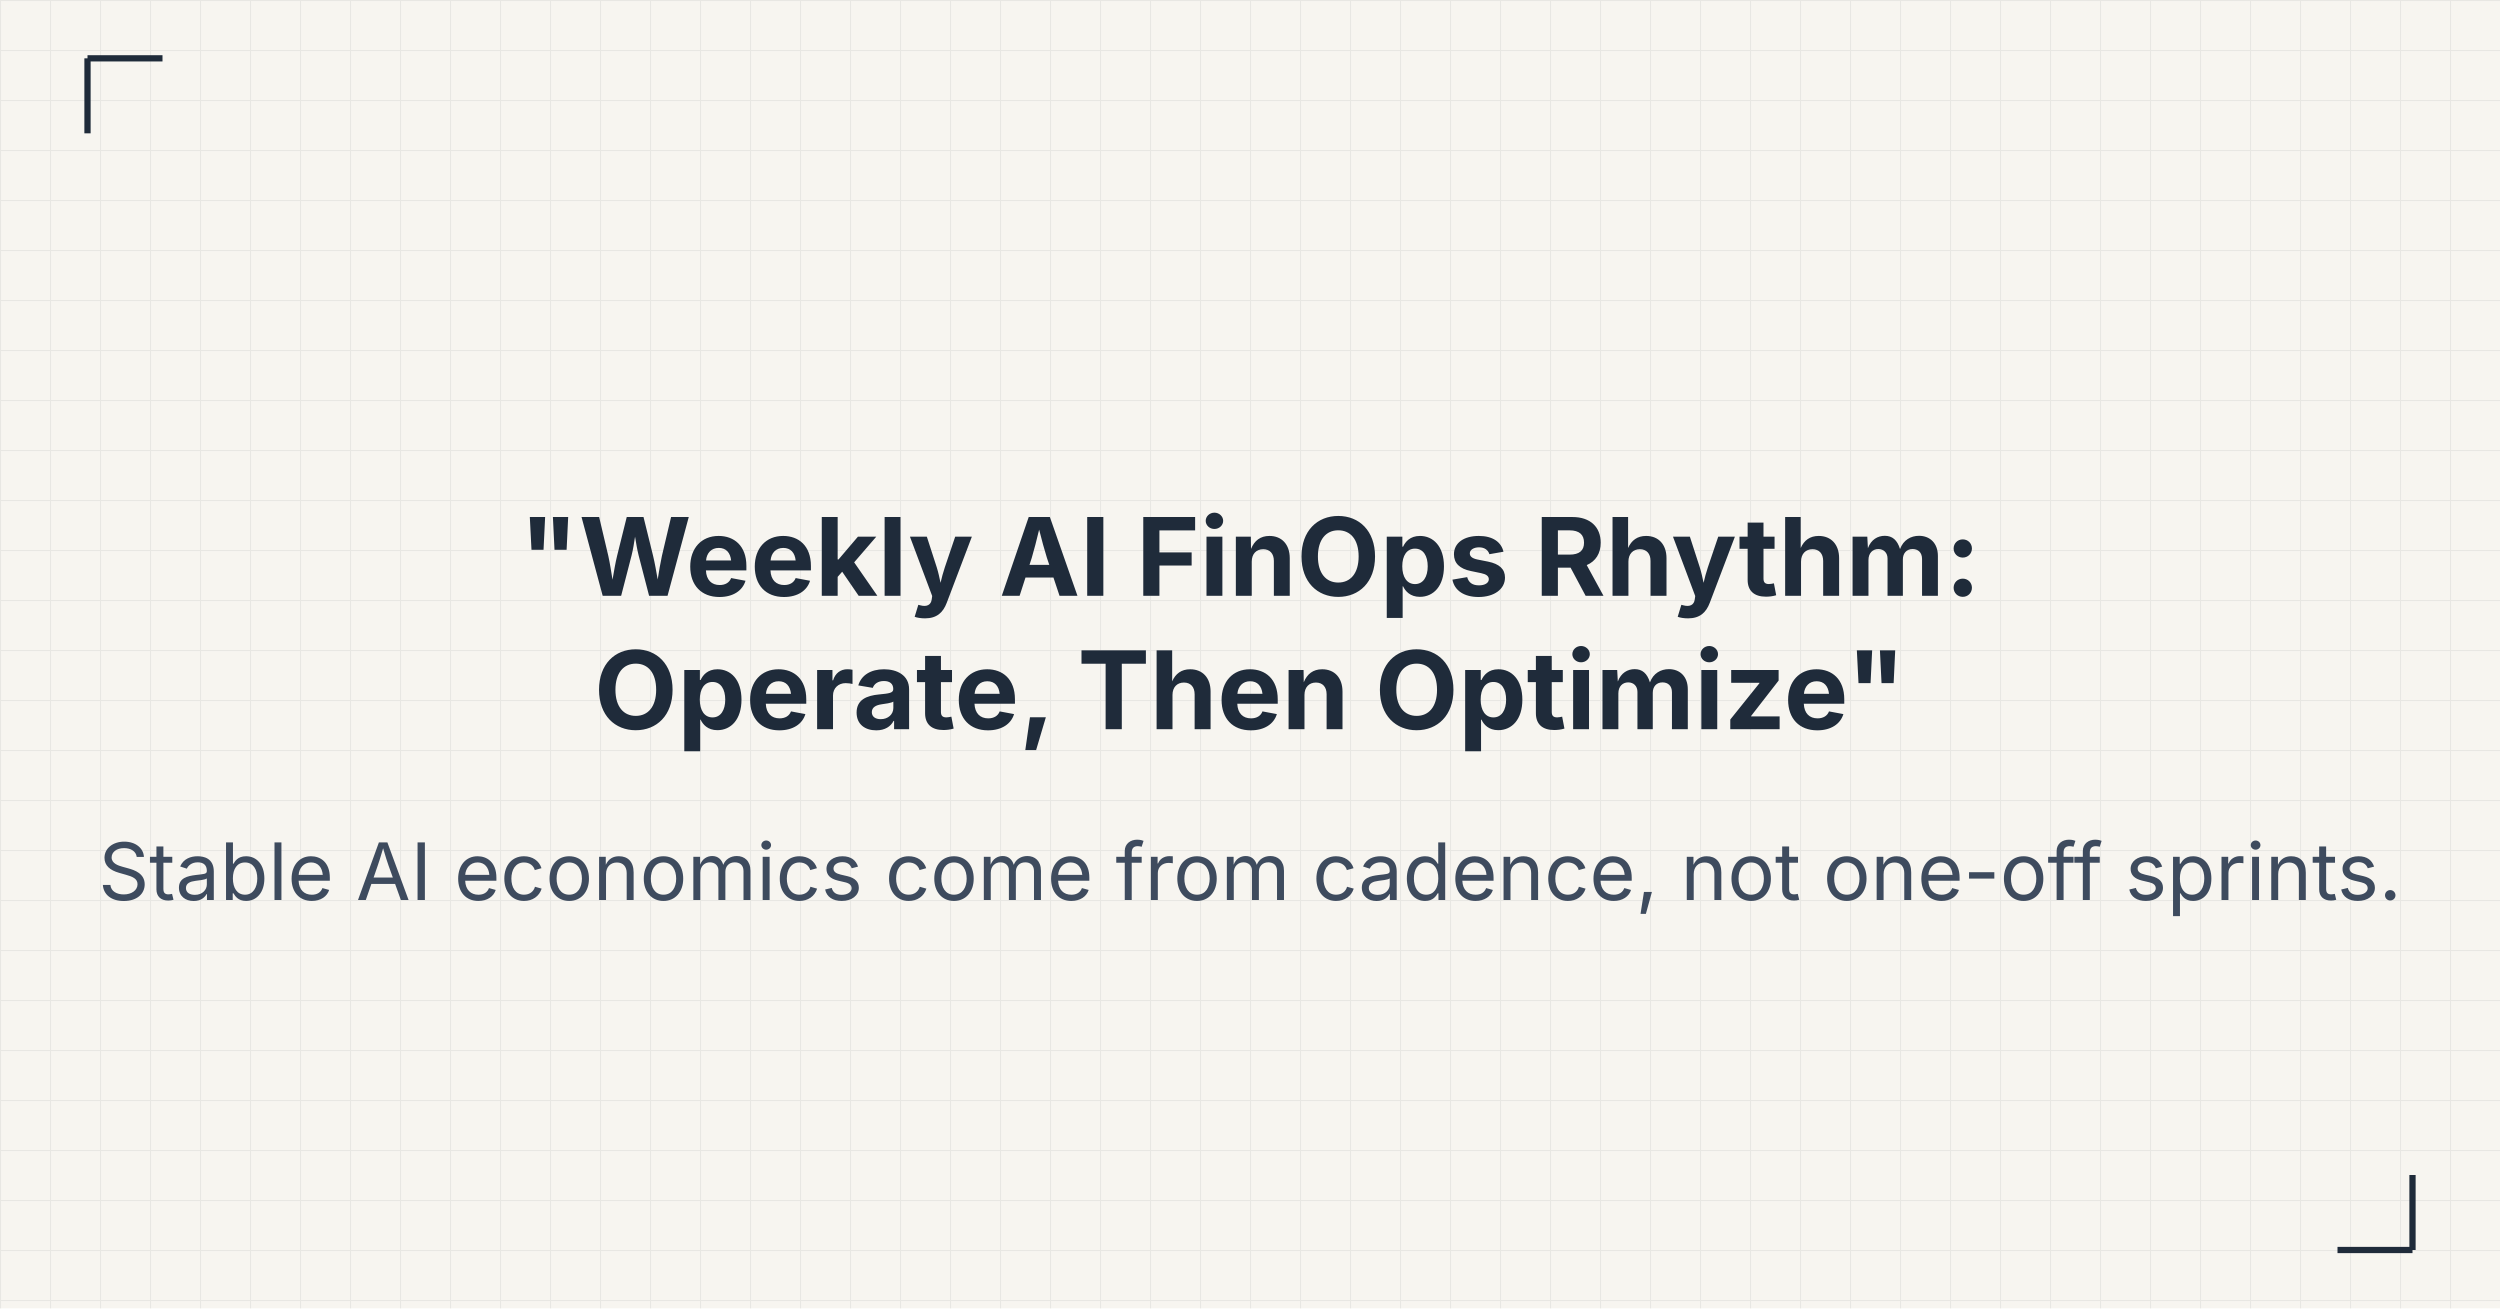
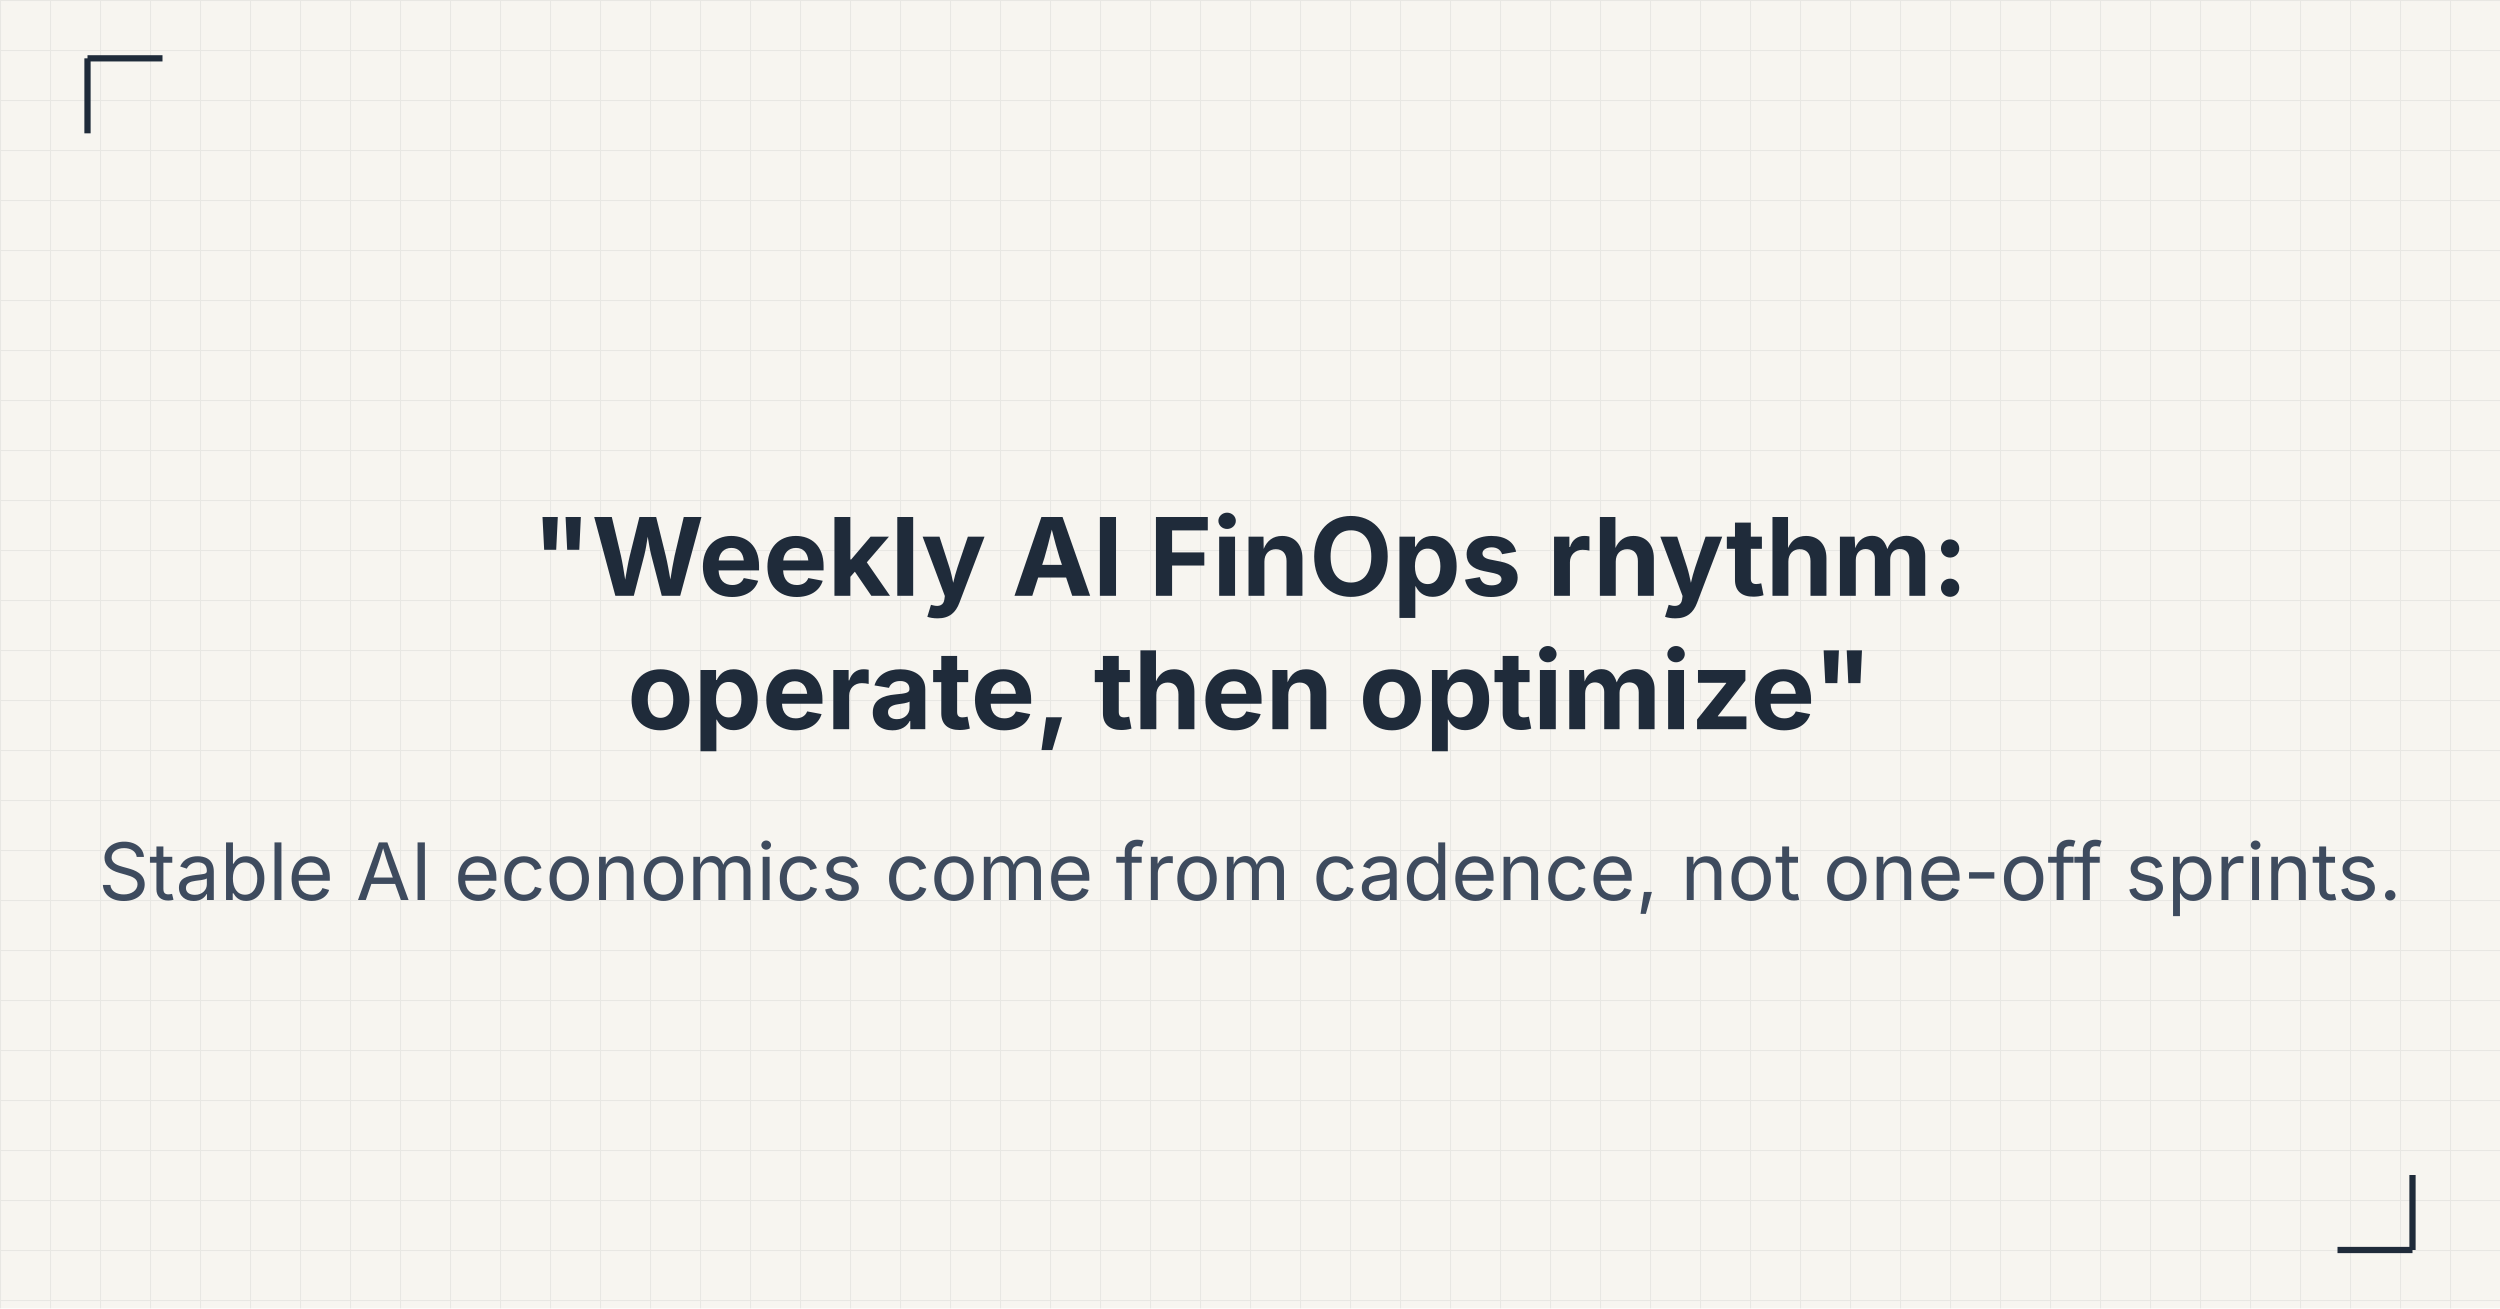
<svg xmlns="http://www.w3.org/2000/svg" width="1200" height="628" viewBox="0 0 1200 628">
  <defs>
    <pattern id="grid" width="24" height="24" patternUnits="userSpaceOnUse">
      <path d="M 24 0 L 0 0 0 24" fill="none" stroke="#e8e7e3" stroke-width="1" />
    </pattern>
  </defs>
  <rect width="1200" height="628" fill="#f7f5f0" />
  <rect width="1200" height="628" fill="url(#grid)" />
  <path d="M42 28 H78 M42 28 V64" stroke="#1f2b3a" stroke-width="3" fill="none" />
  <path d="M1158 600 H1122 M1158 600 V564" stroke="#1f2b3a" stroke-width="3" fill="none" />
  <text x="600" y="286" text-anchor="middle" font-family="Inter, Arial, sans-serif" font-size="52" font-weight="700" fill="#1f2b3a">
-     "Weekly AI FinOps Rhythm:
+     "Weekly AI FinOps rhythm:
  </text>
  <text x="600" y="350" text-anchor="middle" font-family="Inter, Arial, sans-serif" font-size="52" font-weight="700" fill="#1f2b3a">
-     Operate, Then Optimize"
+     operate, then optimize"
  </text>
  <text x="600" y="432" text-anchor="middle" font-family="Inter, Arial, sans-serif" font-size="38" fill="#3e4b5e">
    Stable AI economics come from cadence, not one-off sprints.
  </text>
</svg>
